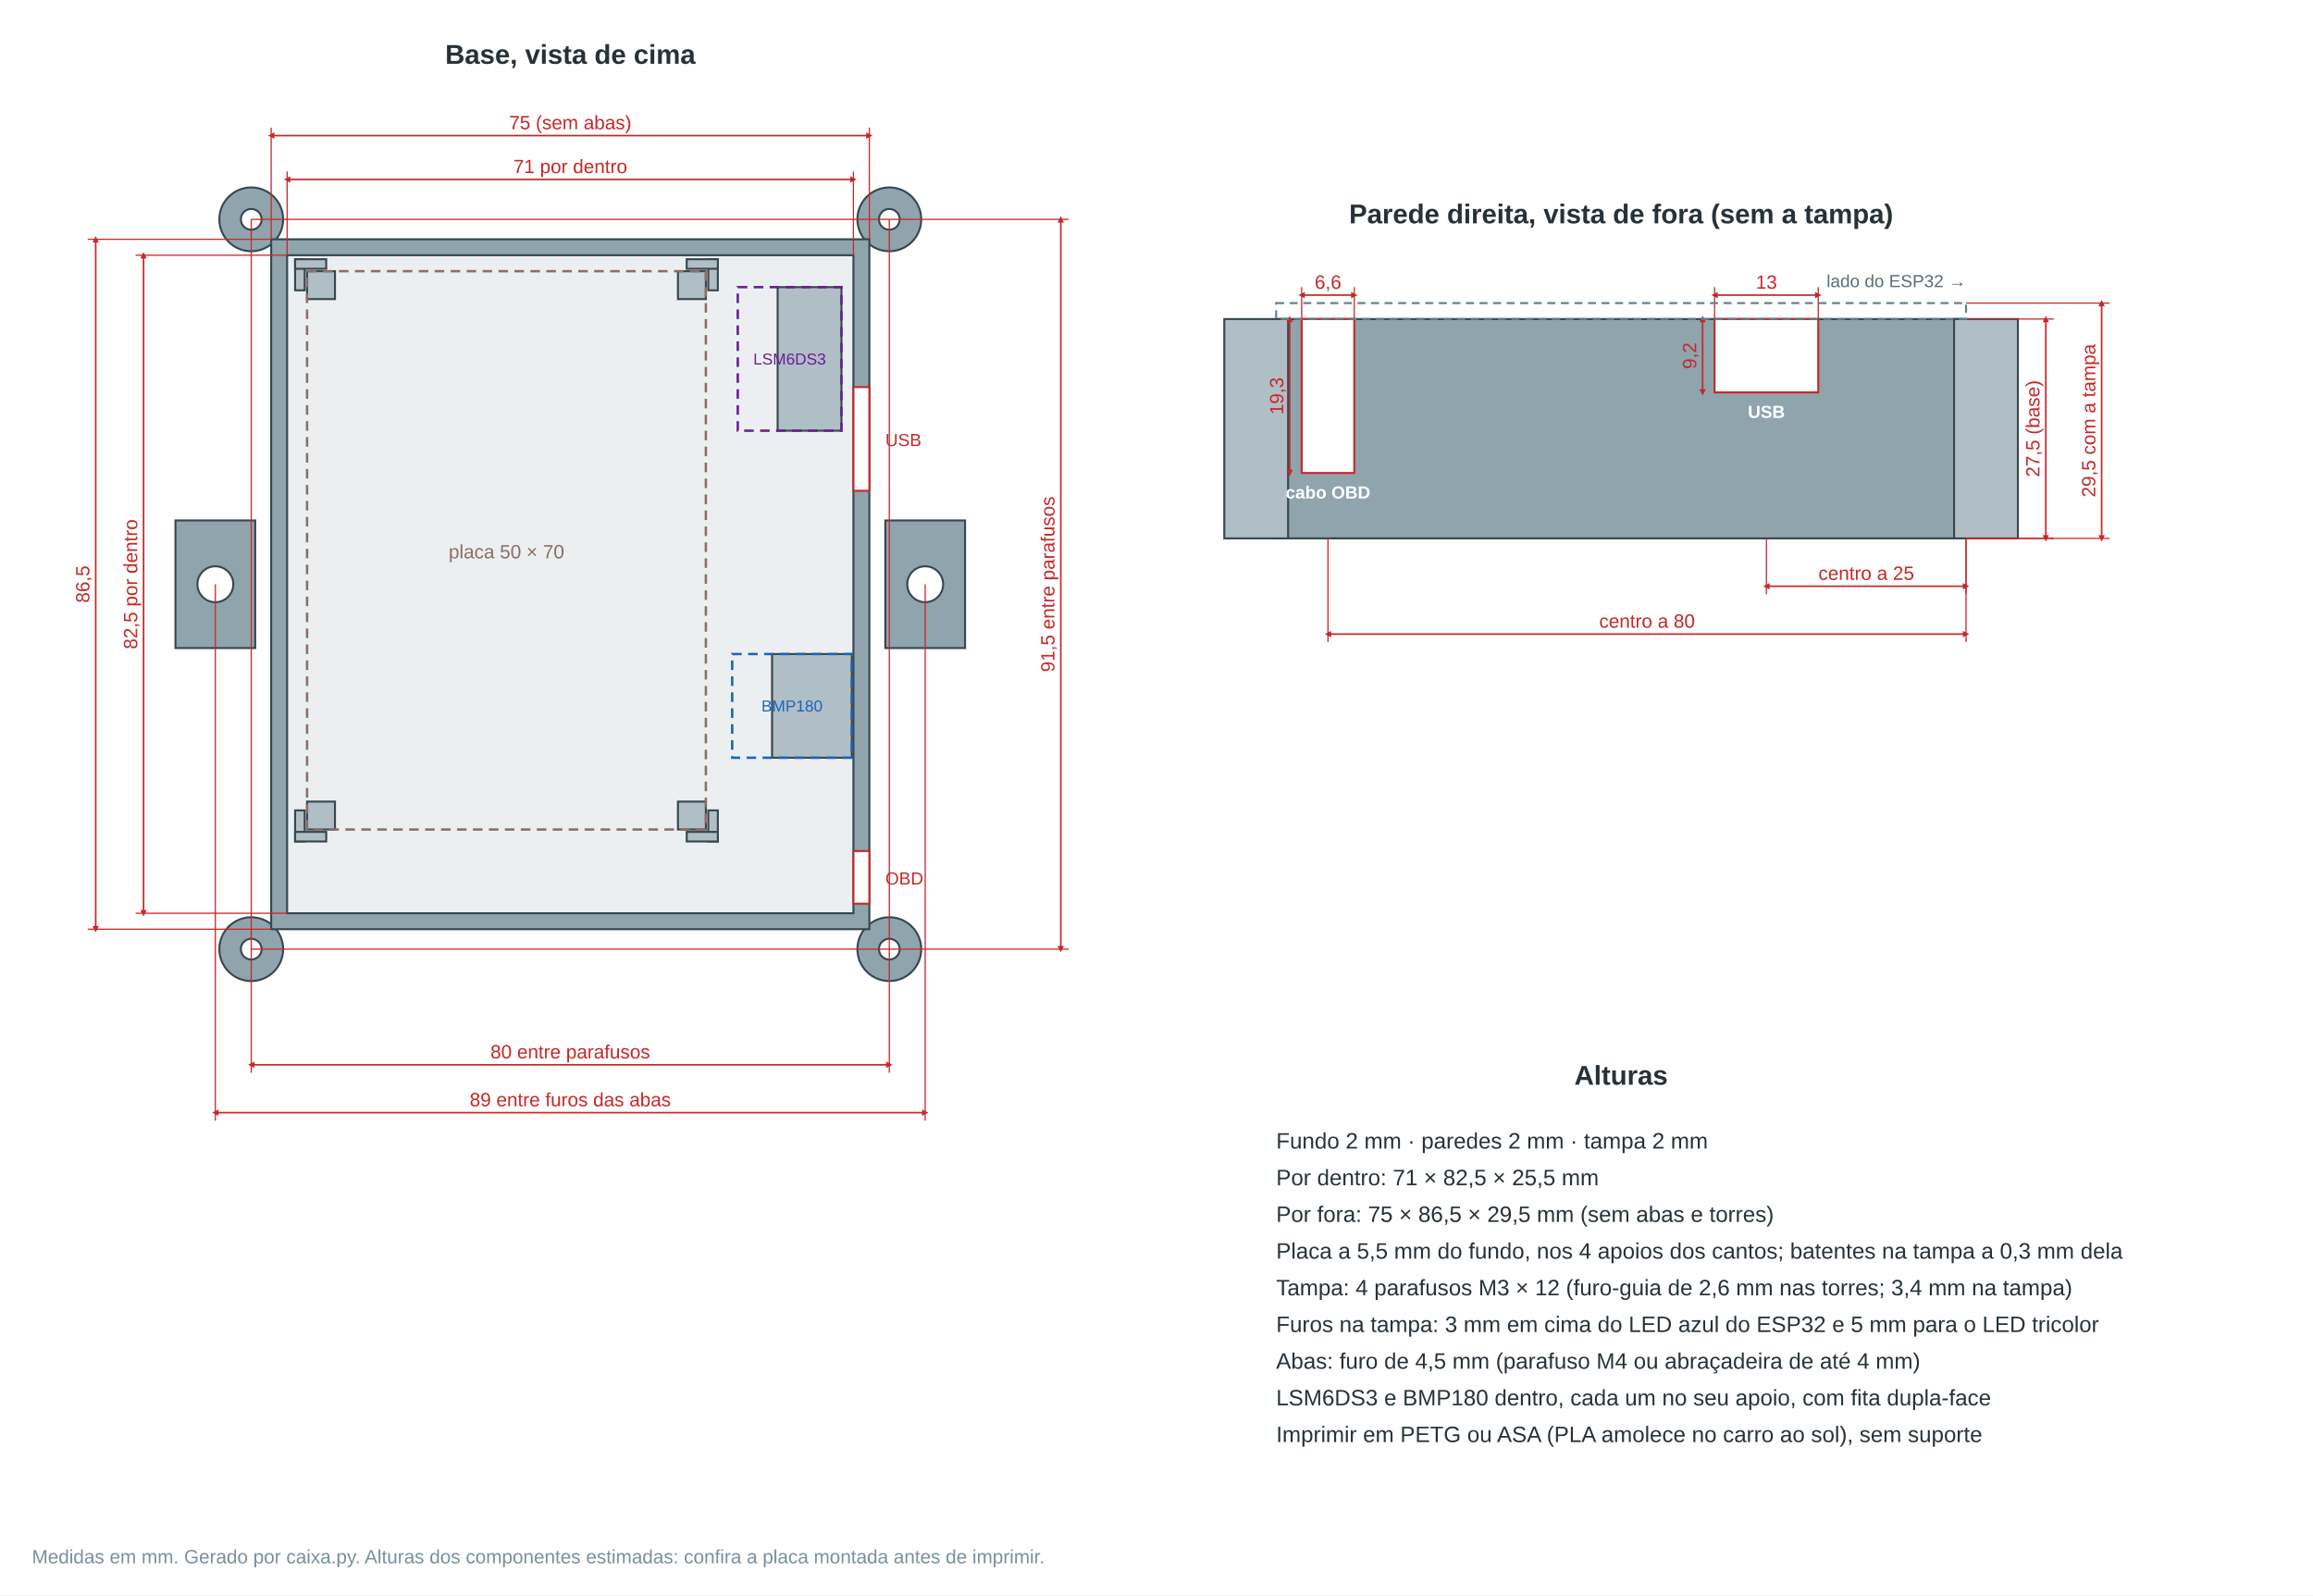
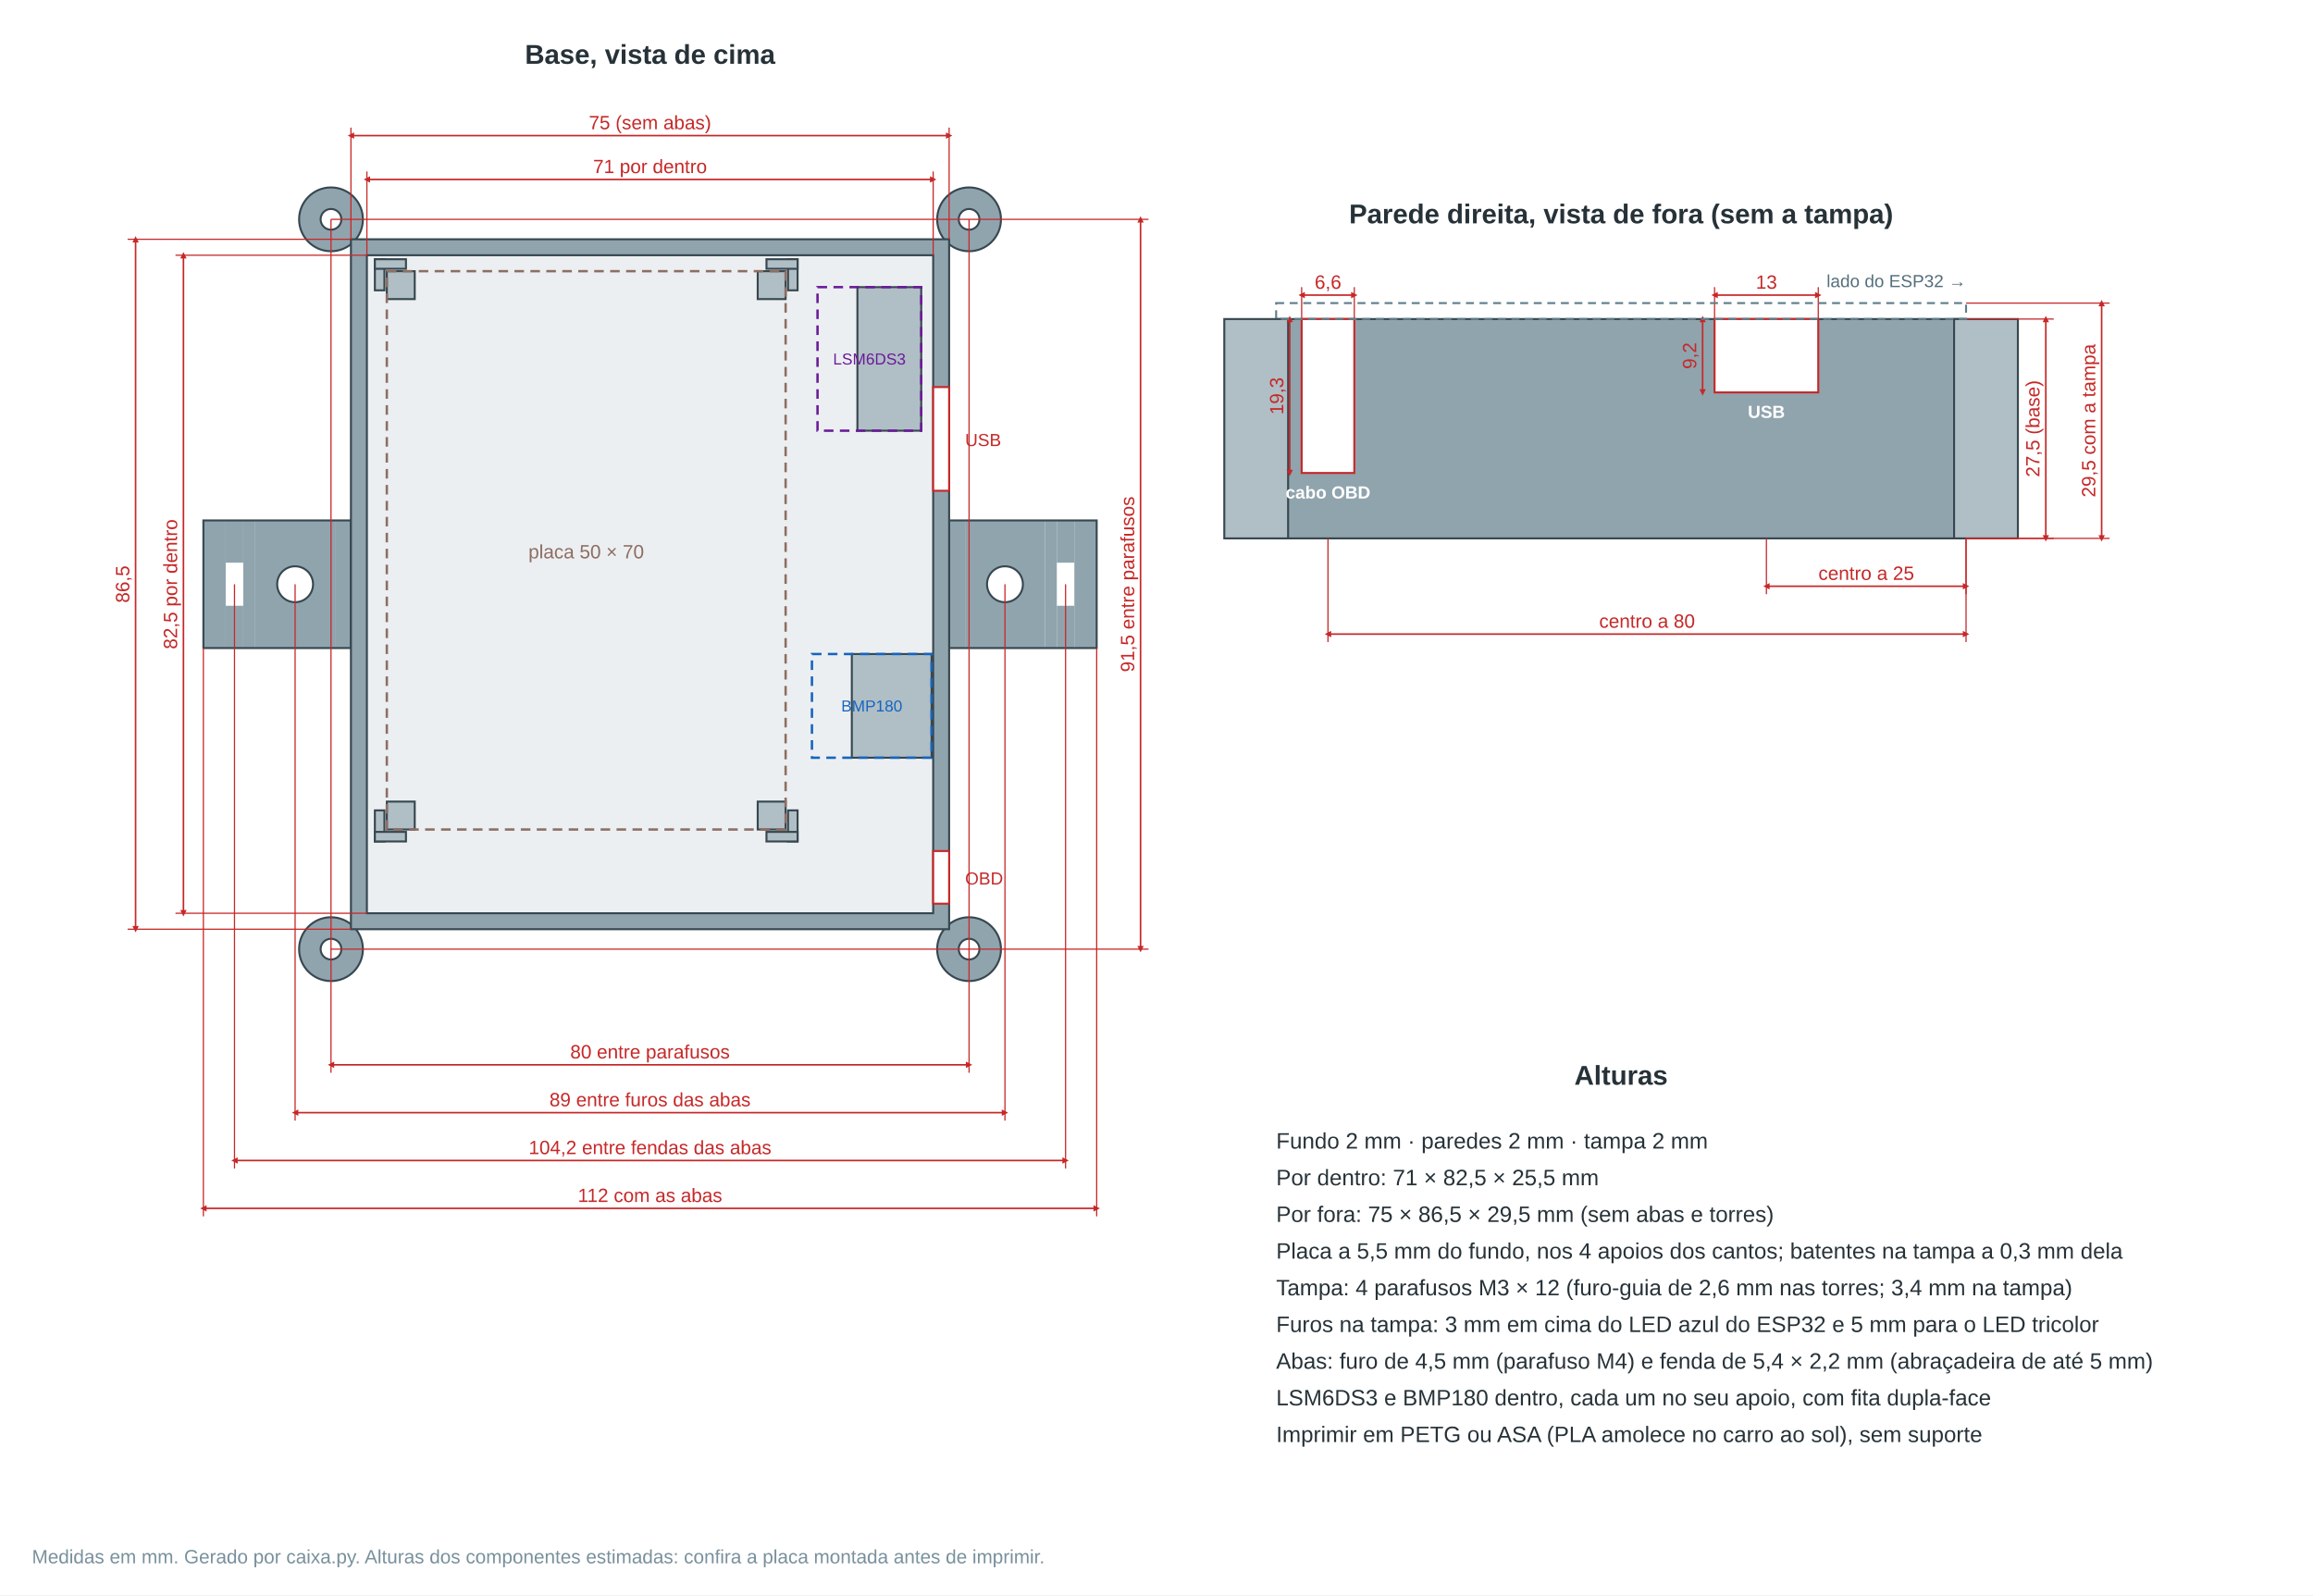
<svg xmlns="http://www.w3.org/2000/svg" width="870" height="600" viewBox="0 0 290 200">
  <defs>
    <marker id="s" viewBox="0 0 4 4" refX="2" refY="2" markerWidth="4" markerHeight="4" orient="auto-start-reverse">
      <path d="M0,0 L4,2 L0,4 z" fill="#c62828" />
    </marker>
  </defs>
  <rect width="290" height="200" fill="#ffffff" />
-   <text x="71.50" y="8.00" font-size="3.4" text-anchor="middle" fill="#263238" font-family="Arial, Helvetica, sans-serif" font-weight="bold">Base, vista de cima</text>
-   <circle cx="31.50" cy="27.50" r="4.00" fill="#90a4ae" stroke="#37474f" stroke-width="0.25" />
-   <circle cx="111.50" cy="27.50" r="4.00" fill="#90a4ae" stroke="#37474f" stroke-width="0.25" />
-   <circle cx="31.50" cy="119.00" r="4.00" fill="#90a4ae" stroke="#37474f" stroke-width="0.25" />
-   <circle cx="111.50" cy="119.00" r="4.00" fill="#90a4ae" stroke="#37474f" stroke-width="0.25" />
-   <rect x="22.00" y="65.25" width="10.00" height="16.00" fill="#90a4ae" stroke="#37474f" stroke-width="0.25" />
-   <rect x="111.00" y="65.25" width="10.00" height="16.00" fill="#90a4ae" stroke="#37474f" stroke-width="0.25" />
-   <rect x="34.00" y="30.00" width="75.00" height="86.50" fill="#90a4ae" stroke="#37474f" stroke-width="0.25" />
-   <rect x="36.00" y="32.00" width="71.00" height="82.50" fill="#eceff1" stroke="#37474f" stroke-width="0.25" />
-   <circle cx="27.00" cy="73.25" r="2.25" fill="#ffffff" stroke="#37474f" stroke-width="0.25" />
-   <circle cx="116.00" cy="73.25" r="2.25" fill="#ffffff" stroke="#37474f" stroke-width="0.25" />
-   <rect x="38.50" y="34.00" width="3.50" height="3.50" fill="#b0bec5" stroke="#37474f" stroke-width="0.25" />
-   <rect x="37.00" y="32.50" width="1.20" height="3.90" fill="#b0bec5" stroke="#37474f" stroke-width="0.25" />
-   <rect x="37.00" y="32.50" width="3.90" height="1.20" fill="#b0bec5" stroke="#37474f" stroke-width="0.25" />
-   <rect x="85.00" y="34.00" width="3.50" height="3.50" fill="#b0bec5" stroke="#37474f" stroke-width="0.25" />
-   <rect x="88.80" y="32.50" width="1.20" height="3.90" fill="#b0bec5" stroke="#37474f" stroke-width="0.25" />
-   <rect x="86.10" y="32.50" width="3.90" height="1.20" fill="#b0bec5" stroke="#37474f" stroke-width="0.25" />
-   <rect x="38.50" y="100.50" width="3.50" height="3.50" fill="#b0bec5" stroke="#37474f" stroke-width="0.25" />
-   <rect x="37.00" y="101.60" width="1.20" height="3.90" fill="#b0bec5" stroke="#37474f" stroke-width="0.25" />
-   <rect x="37.00" y="104.30" width="3.90" height="1.20" fill="#b0bec5" stroke="#37474f" stroke-width="0.25" />
-   <rect x="85.00" y="100.50" width="3.50" height="3.50" fill="#b0bec5" stroke="#37474f" stroke-width="0.25" />
-   <rect x="88.80" y="101.60" width="1.20" height="3.90" fill="#b0bec5" stroke="#37474f" stroke-width="0.25" />
-   <rect x="86.10" y="104.30" width="3.90" height="1.20" fill="#b0bec5" stroke="#37474f" stroke-width="0.25" />
-   <rect x="97.50" y="36.00" width="8.00" height="18.00" fill="#b0bec5" stroke="#37474f" stroke-width="0.25" />
-   <rect x="96.80" y="82.00" width="10.00" height="13.00" fill="#b0bec5" stroke="#37474f" stroke-width="0.25" />
-   <circle cx="31.50" cy="27.50" r="1.30" fill="#ffffff" stroke="#37474f" stroke-width="0.25" />
-   <circle cx="111.50" cy="27.50" r="1.30" fill="#ffffff" stroke="#37474f" stroke-width="0.25" />
-   <circle cx="31.50" cy="119.00" r="1.30" fill="#ffffff" stroke="#37474f" stroke-width="0.25" />
-   <circle cx="111.50" cy="119.00" r="1.30" fill="#ffffff" stroke="#37474f" stroke-width="0.25" />
-   <rect x="38.50" y="34.00" width="50.00" height="70.00" fill="none" stroke="#8d6e63" stroke-width="0.3" stroke-dasharray="1.2 0.8" />
-   <text x="63.50" y="70.00" font-size="2.4" text-anchor="middle" fill="#8d6e63" font-family="Arial, Helvetica, sans-serif" font-weight="normal">placa 50 × 70</text>
-   <rect x="92.50" y="36.00" width="13.00" height="18.00" fill="none" stroke="#6a1b9a" stroke-width="0.3" stroke-dasharray="1.2 0.8" />
-   <text x="99.00" y="45.70" font-size="2.0" text-anchor="middle" fill="#6a1b9a" font-family="Arial, Helvetica, sans-serif" font-weight="normal">LSM6DS3</text>
-   <rect x="91.80" y="82.00" width="15.00" height="13.00" fill="none" stroke="#1565c0" stroke-width="0.3" stroke-dasharray="1.2 0.8" />
-   <text x="99.30" y="89.20" font-size="2.0" text-anchor="middle" fill="#1565c0" font-family="Arial, Helvetica, sans-serif" font-weight="normal">BMP180</text>
-   <rect x="107.00" y="48.53" width="2.00" height="13.00" fill="#ffffff" stroke="#c62828" stroke-width="0.25" />
-   <text x="111.00" y="55.93" font-size="2.2" text-anchor="start" fill="#c62828" font-family="Arial, Helvetica, sans-serif" font-weight="normal">USB</text>
-   <rect x="107.00" y="106.70" width="2.00" height="6.60" fill="#ffffff" stroke="#c62828" stroke-width="0.25" />
-   <text x="111.00" y="110.90" font-size="2.2" text-anchor="start" fill="#c62828" font-family="Arial, Helvetica, sans-serif" font-weight="normal">OBD</text>
-   <line x1="34.00" y1="30.00" x2="34.00" y2="16.00" stroke="#c62828" stroke-width="0.15" />
-   <line x1="109.00" y1="30.00" x2="109.00" y2="16.00" stroke="#c62828" stroke-width="0.15" />
-   <line x1="34.00" y1="17.00" x2="109.00" y2="17.00" stroke="#c62828" stroke-width="0.2" marker-start="url(#s)" marker-end="url(#s)" />
-   <text x="71.50" y="16.20" font-size="2.4" text-anchor="middle" fill="#c62828" font-family="Arial, Helvetica, sans-serif" font-weight="normal">75 (sem abas)</text>
-   <line x1="36.00" y1="32.00" x2="36.00" y2="21.50" stroke="#c62828" stroke-width="0.15" />
-   <line x1="107.00" y1="32.00" x2="107.00" y2="21.50" stroke="#c62828" stroke-width="0.15" />
-   <line x1="36.00" y1="22.50" x2="107.00" y2="22.50" stroke="#c62828" stroke-width="0.2" marker-start="url(#s)" marker-end="url(#s)" />
-   <text x="71.50" y="21.70" font-size="2.4" text-anchor="middle" fill="#c62828" font-family="Arial, Helvetica, sans-serif" font-weight="normal">71 por dentro</text>
-   <line x1="31.50" y1="27.50" x2="31.50" y2="134.50" stroke="#c62828" stroke-width="0.15" />
-   <line x1="111.50" y1="27.50" x2="111.50" y2="134.50" stroke="#c62828" stroke-width="0.15" />
-   <line x1="31.50" y1="133.50" x2="111.50" y2="133.50" stroke="#c62828" stroke-width="0.2" marker-start="url(#s)" marker-end="url(#s)" />
-   <text x="71.50" y="132.70" font-size="2.4" text-anchor="middle" fill="#c62828" font-family="Arial, Helvetica, sans-serif" font-weight="normal">80 entre parafusos</text>
-   <line x1="27.00" y1="73.25" x2="27.00" y2="140.50" stroke="#c62828" stroke-width="0.15" />
-   <line x1="116.00" y1="73.25" x2="116.00" y2="140.50" stroke="#c62828" stroke-width="0.15" />
-   <line x1="27.00" y1="139.50" x2="116.00" y2="139.50" stroke="#c62828" stroke-width="0.2" marker-start="url(#s)" marker-end="url(#s)" />
-   <text x="71.50" y="138.70" font-size="2.4" text-anchor="middle" fill="#c62828" font-family="Arial, Helvetica, sans-serif" font-weight="normal">89 entre furos das abas</text>
-   <line x1="34.00" y1="30.00" x2="11.00" y2="30.00" stroke="#c62828" stroke-width="0.15" />
-   <line x1="34.00" y1="116.50" x2="11.00" y2="116.50" stroke="#c62828" stroke-width="0.15" />
-   <line x1="12.00" y1="30.00" x2="12.00" y2="116.50" stroke="#c62828" stroke-width="0.2" marker-start="url(#s)" marker-end="url(#s)" />
-   <text x="11.20" y="73.25" font-size="2.4" text-anchor="middle" fill="#c62828" font-family="Arial, Helvetica, sans-serif" font-weight="normal" transform="rotate(-90 11.20 73.25)">86,5</text>
-   <line x1="36.00" y1="32.00" x2="17.00" y2="32.00" stroke="#c62828" stroke-width="0.15" />
-   <line x1="36.00" y1="114.50" x2="17.00" y2="114.50" stroke="#c62828" stroke-width="0.15" />
-   <line x1="18.00" y1="32.00" x2="18.00" y2="114.50" stroke="#c62828" stroke-width="0.2" marker-start="url(#s)" marker-end="url(#s)" />
-   <text x="17.20" y="73.25" font-size="2.4" text-anchor="middle" fill="#c62828" font-family="Arial, Helvetica, sans-serif" font-weight="normal" transform="rotate(-90 17.20 73.25)">82,5 por dentro</text>
-   <line x1="31.50" y1="27.50" x2="134.00" y2="27.50" stroke="#c62828" stroke-width="0.15" />
-   <line x1="31.50" y1="119.00" x2="134.00" y2="119.00" stroke="#c62828" stroke-width="0.15" />
-   <line x1="133.00" y1="27.50" x2="133.00" y2="119.00" stroke="#c62828" stroke-width="0.2" marker-start="url(#s)" marker-end="url(#s)" />
-   <text x="132.20" y="73.25" font-size="2.4" text-anchor="middle" fill="#c62828" font-family="Arial, Helvetica, sans-serif" font-weight="normal" transform="rotate(-90 132.20 73.25)">91,5 entre parafusos</text>
+   <text x="81.50" y="8.00" font-size="3.4" text-anchor="middle" fill="#263238" font-family="Arial, Helvetica, sans-serif" font-weight="bold">Base, vista de cima</text>
+   <circle cx="41.50" cy="27.50" r="4.00" fill="#90a4ae" stroke="#37474f" stroke-width="0.25" />
+   <circle cx="121.50" cy="27.50" r="4.00" fill="#90a4ae" stroke="#37474f" stroke-width="0.25" />
+   <circle cx="41.50" cy="119.00" r="4.00" fill="#90a4ae" stroke="#37474f" stroke-width="0.25" />
+   <circle cx="121.50" cy="119.00" r="4.00" fill="#90a4ae" stroke="#37474f" stroke-width="0.25" />
+   <rect x="32.00" y="65.25" width="10.00" height="16.00" fill="#90a4ae" stroke="none" stroke-width="0.25" />
+   <rect x="42.00" y="65.25" width="2.50" height="16.00" fill="#90a4ae" stroke="none" stroke-width="0.25" />
+   <rect x="30.50" y="65.25" width="1.50" height="16.00" fill="#90a4ae" stroke="none" stroke-width="0.25" />
+   <rect x="25.50" y="65.25" width="2.80" height="16.00" fill="#90a4ae" stroke="none" stroke-width="0.25" />
+   <rect x="28.30" y="65.25" width="2.20" height="5.30" fill="#90a4ae" stroke="none" stroke-width="0.25" />
+   <rect x="28.30" y="75.95" width="2.20" height="5.30" fill="#90a4ae" stroke="none" stroke-width="0.25" />
+   <rect x="121.00" y="65.25" width="10.00" height="16.00" fill="#90a4ae" stroke="none" stroke-width="0.25" />
+   <rect x="118.50" y="65.25" width="2.50" height="16.00" fill="#90a4ae" stroke="none" stroke-width="0.25" />
+   <rect x="131.00" y="65.25" width="1.50" height="16.00" fill="#90a4ae" stroke="none" stroke-width="0.25" />
+   <rect x="134.70" y="65.25" width="2.80" height="16.00" fill="#90a4ae" stroke="none" stroke-width="0.25" />
+   <rect x="132.50" y="65.25" width="2.20" height="5.30" fill="#90a4ae" stroke="none" stroke-width="0.25" />
+   <rect x="132.50" y="75.95" width="2.20" height="5.30" fill="#90a4ae" stroke="none" stroke-width="0.25" />
+   <rect x="25.50" y="65.25" width="18.50" height="16.00" fill="none" stroke="#37474f" stroke-width="0.25" />
+   <rect x="119.00" y="65.25" width="18.50" height="16.00" fill="none" stroke="#37474f" stroke-width="0.25" />
+   <rect x="44.00" y="30.00" width="75.00" height="86.50" fill="#90a4ae" stroke="#37474f" stroke-width="0.25" />
+   <rect x="46.00" y="32.00" width="71.00" height="82.50" fill="#eceff1" stroke="#37474f" stroke-width="0.25" />
+   <circle cx="37.00" cy="73.25" r="2.25" fill="#ffffff" stroke="#37474f" stroke-width="0.25" />
+   <circle cx="126.00" cy="73.25" r="2.25" fill="#ffffff" stroke="#37474f" stroke-width="0.25" />
+   <rect x="48.50" y="34.00" width="3.50" height="3.50" fill="#b0bec5" stroke="#37474f" stroke-width="0.25" />
+   <rect x="47.00" y="32.50" width="1.20" height="3.90" fill="#b0bec5" stroke="#37474f" stroke-width="0.25" />
+   <rect x="47.00" y="32.50" width="3.90" height="1.20" fill="#b0bec5" stroke="#37474f" stroke-width="0.25" />
+   <rect x="95.00" y="34.00" width="3.50" height="3.50" fill="#b0bec5" stroke="#37474f" stroke-width="0.25" />
+   <rect x="98.80" y="32.50" width="1.20" height="3.90" fill="#b0bec5" stroke="#37474f" stroke-width="0.25" />
+   <rect x="96.10" y="32.50" width="3.90" height="1.20" fill="#b0bec5" stroke="#37474f" stroke-width="0.25" />
+   <rect x="48.50" y="100.50" width="3.50" height="3.50" fill="#b0bec5" stroke="#37474f" stroke-width="0.25" />
+   <rect x="47.00" y="101.60" width="1.20" height="3.90" fill="#b0bec5" stroke="#37474f" stroke-width="0.25" />
+   <rect x="47.00" y="104.30" width="3.90" height="1.20" fill="#b0bec5" stroke="#37474f" stroke-width="0.25" />
+   <rect x="95.00" y="100.50" width="3.50" height="3.50" fill="#b0bec5" stroke="#37474f" stroke-width="0.25" />
+   <rect x="98.80" y="101.60" width="1.20" height="3.90" fill="#b0bec5" stroke="#37474f" stroke-width="0.25" />
+   <rect x="96.10" y="104.30" width="3.90" height="1.20" fill="#b0bec5" stroke="#37474f" stroke-width="0.25" />
+   <rect x="107.50" y="36.00" width="8.00" height="18.00" fill="#b0bec5" stroke="#37474f" stroke-width="0.25" />
+   <rect x="106.80" y="82.00" width="10.00" height="13.00" fill="#b0bec5" stroke="#37474f" stroke-width="0.25" />
+   <circle cx="41.50" cy="27.50" r="1.30" fill="#ffffff" stroke="#37474f" stroke-width="0.25" />
+   <circle cx="121.50" cy="27.50" r="1.30" fill="#ffffff" stroke="#37474f" stroke-width="0.25" />
+   <circle cx="41.50" cy="119.00" r="1.30" fill="#ffffff" stroke="#37474f" stroke-width="0.25" />
+   <circle cx="121.50" cy="119.00" r="1.30" fill="#ffffff" stroke="#37474f" stroke-width="0.25" />
+   <rect x="48.50" y="34.00" width="50.00" height="70.00" fill="none" stroke="#8d6e63" stroke-width="0.3" stroke-dasharray="1.2 0.8" />
+   <text x="73.50" y="70.00" font-size="2.4" text-anchor="middle" fill="#8d6e63" font-family="Arial, Helvetica, sans-serif" font-weight="normal">placa 50 × 70</text>
+   <rect x="102.50" y="36.00" width="13.00" height="18.00" fill="none" stroke="#6a1b9a" stroke-width="0.3" stroke-dasharray="1.2 0.8" />
+   <text x="109.00" y="45.70" font-size="2.0" text-anchor="middle" fill="#6a1b9a" font-family="Arial, Helvetica, sans-serif" font-weight="normal">LSM6DS3</text>
+   <rect x="101.80" y="82.00" width="15.00" height="13.00" fill="none" stroke="#1565c0" stroke-width="0.3" stroke-dasharray="1.2 0.8" />
+   <text x="109.30" y="89.20" font-size="2.0" text-anchor="middle" fill="#1565c0" font-family="Arial, Helvetica, sans-serif" font-weight="normal">BMP180</text>
+   <rect x="117.00" y="48.53" width="2.00" height="13.00" fill="#ffffff" stroke="#c62828" stroke-width="0.25" />
+   <text x="121.00" y="55.93" font-size="2.2" text-anchor="start" fill="#c62828" font-family="Arial, Helvetica, sans-serif" font-weight="normal">USB</text>
+   <rect x="117.00" y="106.70" width="2.00" height="6.60" fill="#ffffff" stroke="#c62828" stroke-width="0.25" />
+   <text x="121.00" y="110.90" font-size="2.2" text-anchor="start" fill="#c62828" font-family="Arial, Helvetica, sans-serif" font-weight="normal">OBD</text>
+   <line x1="44.00" y1="30.00" x2="44.00" y2="16.00" stroke="#c62828" stroke-width="0.15" />
+   <line x1="119.00" y1="30.00" x2="119.00" y2="16.00" stroke="#c62828" stroke-width="0.15" />
+   <line x1="44.00" y1="17.00" x2="119.00" y2="17.00" stroke="#c62828" stroke-width="0.2" marker-start="url(#s)" marker-end="url(#s)" />
+   <text x="81.50" y="16.20" font-size="2.4" text-anchor="middle" fill="#c62828" font-family="Arial, Helvetica, sans-serif" font-weight="normal">75 (sem abas)</text>
+   <line x1="46.00" y1="32.00" x2="46.00" y2="21.50" stroke="#c62828" stroke-width="0.15" />
+   <line x1="117.00" y1="32.00" x2="117.00" y2="21.50" stroke="#c62828" stroke-width="0.15" />
+   <line x1="46.00" y1="22.50" x2="117.00" y2="22.50" stroke="#c62828" stroke-width="0.2" marker-start="url(#s)" marker-end="url(#s)" />
+   <text x="81.50" y="21.70" font-size="2.4" text-anchor="middle" fill="#c62828" font-family="Arial, Helvetica, sans-serif" font-weight="normal">71 por dentro</text>
+   <line x1="41.50" y1="27.50" x2="41.50" y2="134.50" stroke="#c62828" stroke-width="0.15" />
+   <line x1="121.50" y1="27.50" x2="121.50" y2="134.50" stroke="#c62828" stroke-width="0.15" />
+   <line x1="41.50" y1="133.50" x2="121.50" y2="133.50" stroke="#c62828" stroke-width="0.2" marker-start="url(#s)" marker-end="url(#s)" />
+   <text x="81.50" y="132.70" font-size="2.4" text-anchor="middle" fill="#c62828" font-family="Arial, Helvetica, sans-serif" font-weight="normal">80 entre parafusos</text>
+   <line x1="37.00" y1="73.25" x2="37.00" y2="140.50" stroke="#c62828" stroke-width="0.15" />
+   <line x1="126.00" y1="73.25" x2="126.00" y2="140.50" stroke="#c62828" stroke-width="0.15" />
+   <line x1="37.00" y1="139.50" x2="126.00" y2="139.50" stroke="#c62828" stroke-width="0.2" marker-start="url(#s)" marker-end="url(#s)" />
+   <text x="81.50" y="138.70" font-size="2.4" text-anchor="middle" fill="#c62828" font-family="Arial, Helvetica, sans-serif" font-weight="normal">89 entre furos das abas</text>
+   <line x1="29.40" y1="73.25" x2="29.40" y2="146.50" stroke="#c62828" stroke-width="0.15" />
+   <line x1="133.60" y1="73.25" x2="133.60" y2="146.50" stroke="#c62828" stroke-width="0.15" />
+   <line x1="29.40" y1="145.50" x2="133.60" y2="145.50" stroke="#c62828" stroke-width="0.2" marker-start="url(#s)" marker-end="url(#s)" />
+   <text x="81.50" y="144.70" font-size="2.4" text-anchor="middle" fill="#c62828" font-family="Arial, Helvetica, sans-serif" font-weight="normal">104,2 entre fendas das abas</text>
+   <line x1="25.50" y1="81.25" x2="25.50" y2="152.50" stroke="#c62828" stroke-width="0.15" />
+   <line x1="137.50" y1="81.25" x2="137.50" y2="152.50" stroke="#c62828" stroke-width="0.15" />
+   <line x1="25.50" y1="151.50" x2="137.50" y2="151.50" stroke="#c62828" stroke-width="0.2" marker-start="url(#s)" marker-end="url(#s)" />
+   <text x="81.50" y="150.70" font-size="2.4" text-anchor="middle" fill="#c62828" font-family="Arial, Helvetica, sans-serif" font-weight="normal">112 com as abas</text>
+   <line x1="44.00" y1="30.00" x2="16.00" y2="30.00" stroke="#c62828" stroke-width="0.15" />
+   <line x1="44.00" y1="116.50" x2="16.00" y2="116.50" stroke="#c62828" stroke-width="0.15" />
+   <line x1="17.00" y1="30.00" x2="17.00" y2="116.50" stroke="#c62828" stroke-width="0.2" marker-start="url(#s)" marker-end="url(#s)" />
+   <text x="16.20" y="73.25" font-size="2.4" text-anchor="middle" fill="#c62828" font-family="Arial, Helvetica, sans-serif" font-weight="normal" transform="rotate(-90 16.20 73.25)">86,5</text>
+   <line x1="46.00" y1="32.00" x2="22.00" y2="32.00" stroke="#c62828" stroke-width="0.15" />
+   <line x1="46.00" y1="114.50" x2="22.00" y2="114.50" stroke="#c62828" stroke-width="0.15" />
+   <line x1="23.00" y1="32.00" x2="23.00" y2="114.50" stroke="#c62828" stroke-width="0.2" marker-start="url(#s)" marker-end="url(#s)" />
+   <text x="22.20" y="73.25" font-size="2.4" text-anchor="middle" fill="#c62828" font-family="Arial, Helvetica, sans-serif" font-weight="normal" transform="rotate(-90 22.20 73.25)">82,5 por dentro</text>
+   <line x1="41.50" y1="27.50" x2="144.00" y2="27.50" stroke="#c62828" stroke-width="0.15" />
+   <line x1="41.50" y1="119.00" x2="144.00" y2="119.00" stroke="#c62828" stroke-width="0.15" />
+   <line x1="143.00" y1="27.50" x2="143.00" y2="119.00" stroke="#c62828" stroke-width="0.2" marker-start="url(#s)" marker-end="url(#s)" />
+   <text x="142.20" y="73.25" font-size="2.4" text-anchor="middle" fill="#c62828" font-family="Arial, Helvetica, sans-serif" font-weight="normal" transform="rotate(-90 142.20 73.25)">91,5 entre parafusos</text>
  <text x="203.25" y="28.00" font-size="3.4" text-anchor="middle" fill="#263238" font-family="Arial, Helvetica, sans-serif" font-weight="bold">Parede direita, vista de fora (sem a tampa)</text>
  <rect x="160.00" y="40.00" width="86.50" height="27.50" fill="#90a4ae" stroke="#37474f" stroke-width="0.25" />
  <rect x="245.00" y="40.00" width="8.00" height="27.50" fill="#b0bec5" stroke="#37474f" stroke-width="0.25" />
  <rect x="153.50" y="40.00" width="8.00" height="27.50" fill="#b0bec5" stroke="#37474f" stroke-width="0.25" />
  <rect x="214.97" y="40.00" width="13.00" height="9.20" fill="#ffffff" stroke="#c62828" stroke-width="0.25" />
  <text x="221.47" y="52.40" font-size="2.2" text-anchor="middle" fill="#ffffff" font-family="Arial, Helvetica, sans-serif" font-weight="bold">USB</text>
  <line x1="214.97" y1="40.00" x2="214.97" y2="36.00" stroke="#c62828" stroke-width="0.15" />
  <line x1="227.97" y1="40.00" x2="227.97" y2="36.00" stroke="#c62828" stroke-width="0.15" />
  <line x1="214.97" y1="37.00" x2="227.97" y2="37.00" stroke="#c62828" stroke-width="0.2" marker-start="url(#s)" marker-end="url(#s)" />
  <text x="221.47" y="36.20" font-size="2.4" text-anchor="middle" fill="#c62828" font-family="Arial, Helvetica, sans-serif" font-weight="normal">13</text>
  <line x1="213.47" y1="40.00" x2="213.47" y2="49.20" stroke="#c62828" stroke-width="0.2" marker-start="url(#s)" marker-end="url(#s)" />
  <text x="212.67" y="44.60" font-size="2.4" text-anchor="middle" fill="#c62828" font-family="Arial, Helvetica, sans-serif" font-weight="normal" transform="rotate(-90 212.67 44.60)">9,2</text>
  <rect x="163.20" y="40.00" width="6.60" height="19.30" fill="#ffffff" stroke="#c62828" stroke-width="0.25" />
  <text x="166.50" y="62.50" font-size="2.2" text-anchor="middle" fill="#ffffff" font-family="Arial, Helvetica, sans-serif" font-weight="bold">cabo OBD</text>
  <line x1="163.20" y1="40.00" x2="163.20" y2="36.00" stroke="#c62828" stroke-width="0.15" />
  <line x1="169.80" y1="40.00" x2="169.80" y2="36.00" stroke="#c62828" stroke-width="0.15" />
  <line x1="163.20" y1="37.00" x2="169.80" y2="37.00" stroke="#c62828" stroke-width="0.2" marker-start="url(#s)" marker-end="url(#s)" />
  <text x="166.50" y="36.20" font-size="2.4" text-anchor="middle" fill="#c62828" font-family="Arial, Helvetica, sans-serif" font-weight="normal">6,6</text>
  <line x1="161.70" y1="40.00" x2="161.70" y2="59.30" stroke="#c62828" stroke-width="0.2" marker-start="url(#s)" marker-end="url(#s)" />
  <text x="160.90" y="49.65" font-size="2.4" text-anchor="middle" fill="#c62828" font-family="Arial, Helvetica, sans-serif" font-weight="normal" transform="rotate(-90 160.90 49.65)">19,3</text>
  <line x1="246.50" y1="40.00" x2="257.50" y2="40.00" stroke="#c62828" stroke-width="0.15" />
  <line x1="246.50" y1="67.50" x2="257.50" y2="67.50" stroke="#c62828" stroke-width="0.15" />
  <line x1="256.50" y1="40.00" x2="256.50" y2="67.50" stroke="#c62828" stroke-width="0.2" marker-start="url(#s)" marker-end="url(#s)" />
  <text x="255.70" y="53.75" font-size="2.4" text-anchor="middle" fill="#c62828" font-family="Arial, Helvetica, sans-serif" font-weight="normal" transform="rotate(-90 255.70 53.75)">27,5 (base)</text>
  <line x1="246.50" y1="38.00" x2="264.50" y2="38.00" stroke="#c62828" stroke-width="0.15" />
  <line x1="246.50" y1="67.50" x2="264.50" y2="67.50" stroke="#c62828" stroke-width="0.15" />
  <line x1="263.50" y1="38.00" x2="263.50" y2="67.50" stroke="#c62828" stroke-width="0.2" marker-start="url(#s)" marker-end="url(#s)" />
  <text x="262.70" y="52.75" font-size="2.4" text-anchor="middle" fill="#c62828" font-family="Arial, Helvetica, sans-serif" font-weight="normal" transform="rotate(-90 262.70 52.75)">29,5 com a tampa</text>
  <text x="246.50" y="36.00" font-size="2.2" text-anchor="end" fill="#546e7a" font-family="Arial, Helvetica, sans-serif" font-weight="normal">lado do ESP32 →</text>
  <rect x="160.00" y="38.00" width="86.50" height="2.00" fill="none" stroke="#607d8b" stroke-width="0.25" stroke-dasharray="1 0.7" />
  <line x1="221.47" y1="67.50" x2="221.47" y2="74.50" stroke="#c62828" stroke-width="0.15" />
  <line x1="246.50" y1="67.50" x2="246.50" y2="74.50" stroke="#c62828" stroke-width="0.15" />
  <line x1="221.47" y1="73.50" x2="246.50" y2="73.50" stroke="#c62828" stroke-width="0.2" marker-start="url(#s)" marker-end="url(#s)" />
  <text x="233.99" y="72.70" font-size="2.4" text-anchor="middle" fill="#c62828" font-family="Arial, Helvetica, sans-serif" font-weight="normal">centro a 25</text>
  <line x1="166.50" y1="67.50" x2="166.50" y2="80.50" stroke="#c62828" stroke-width="0.15" />
  <line x1="246.50" y1="67.50" x2="246.50" y2="80.50" stroke="#c62828" stroke-width="0.15" />
  <line x1="166.50" y1="79.50" x2="246.50" y2="79.50" stroke="#c62828" stroke-width="0.2" marker-start="url(#s)" marker-end="url(#s)" />
  <text x="206.50" y="78.70" font-size="2.4" text-anchor="middle" fill="#c62828" font-family="Arial, Helvetica, sans-serif" font-weight="normal">centro a 80</text>
  <text x="203.25" y="136.00" font-size="3.4" text-anchor="middle" fill="#263238" font-family="Arial, Helvetica, sans-serif" font-weight="bold">Alturas</text>
  <text x="160.00" y="144.00" font-size="2.8" text-anchor="start" fill="#263238" font-family="Arial, Helvetica, sans-serif" font-weight="normal">Fundo 2 mm · paredes 2 mm · tampa 2 mm</text>
  <text x="160.00" y="148.60" font-size="2.8" text-anchor="start" fill="#263238" font-family="Arial, Helvetica, sans-serif" font-weight="normal">Por dentro: 71 × 82,5 × 25,5 mm</text>
  <text x="160.00" y="153.20" font-size="2.8" text-anchor="start" fill="#263238" font-family="Arial, Helvetica, sans-serif" font-weight="normal">Por fora: 75 × 86,5 × 29,5 mm (sem abas e torres)</text>
  <text x="160.00" y="157.80" font-size="2.8" text-anchor="start" fill="#263238" font-family="Arial, Helvetica, sans-serif" font-weight="normal">Placa a 5,5 mm do fundo, nos 4 apoios dos cantos; batentes na tampa a 0,3 mm dela</text>
  <text x="160.00" y="162.40" font-size="2.8" text-anchor="start" fill="#263238" font-family="Arial, Helvetica, sans-serif" font-weight="normal">Tampa: 4 parafusos M3 × 12 (furo-guia de 2,6 mm nas torres; 3,4 mm na tampa)</text>
  <text x="160.00" y="167.00" font-size="2.8" text-anchor="start" fill="#263238" font-family="Arial, Helvetica, sans-serif" font-weight="normal">Furos na tampa: 3 mm em cima do LED azul do ESP32 e 5 mm para o LED tricolor</text>
-   <text x="160.00" y="171.60" font-size="2.8" text-anchor="start" fill="#263238" font-family="Arial, Helvetica, sans-serif" font-weight="normal">Abas: furo de 4,5 mm (parafuso M4 ou abraçadeira de até 4 mm)</text>
+   <text x="160.00" y="171.60" font-size="2.8" text-anchor="start" fill="#263238" font-family="Arial, Helvetica, sans-serif" font-weight="normal">Abas: furo de 4,5 mm (parafuso M4) e fenda de 5,4 × 2,2 mm (abraçadeira de até 5 mm)</text>
  <text x="160.00" y="176.20" font-size="2.8" text-anchor="start" fill="#263238" font-family="Arial, Helvetica, sans-serif" font-weight="normal">LSM6DS3 e BMP180 dentro, cada um no seu apoio, com fita dupla-face</text>
  <text x="160.00" y="180.80" font-size="2.8" text-anchor="start" fill="#263238" font-family="Arial, Helvetica, sans-serif" font-weight="normal">Imprimir em PETG ou ASA (PLA amolece no carro ao sol), sem suporte</text>
  <text x="4" y="196" font-size="2.4" fill="#78909c" font-family="Arial, Helvetica, sans-serif">Medidas em mm. Gerado por caixa.py. Alturas dos componentes estimadas: confira a placa montada antes de imprimir.</text>
</svg>
